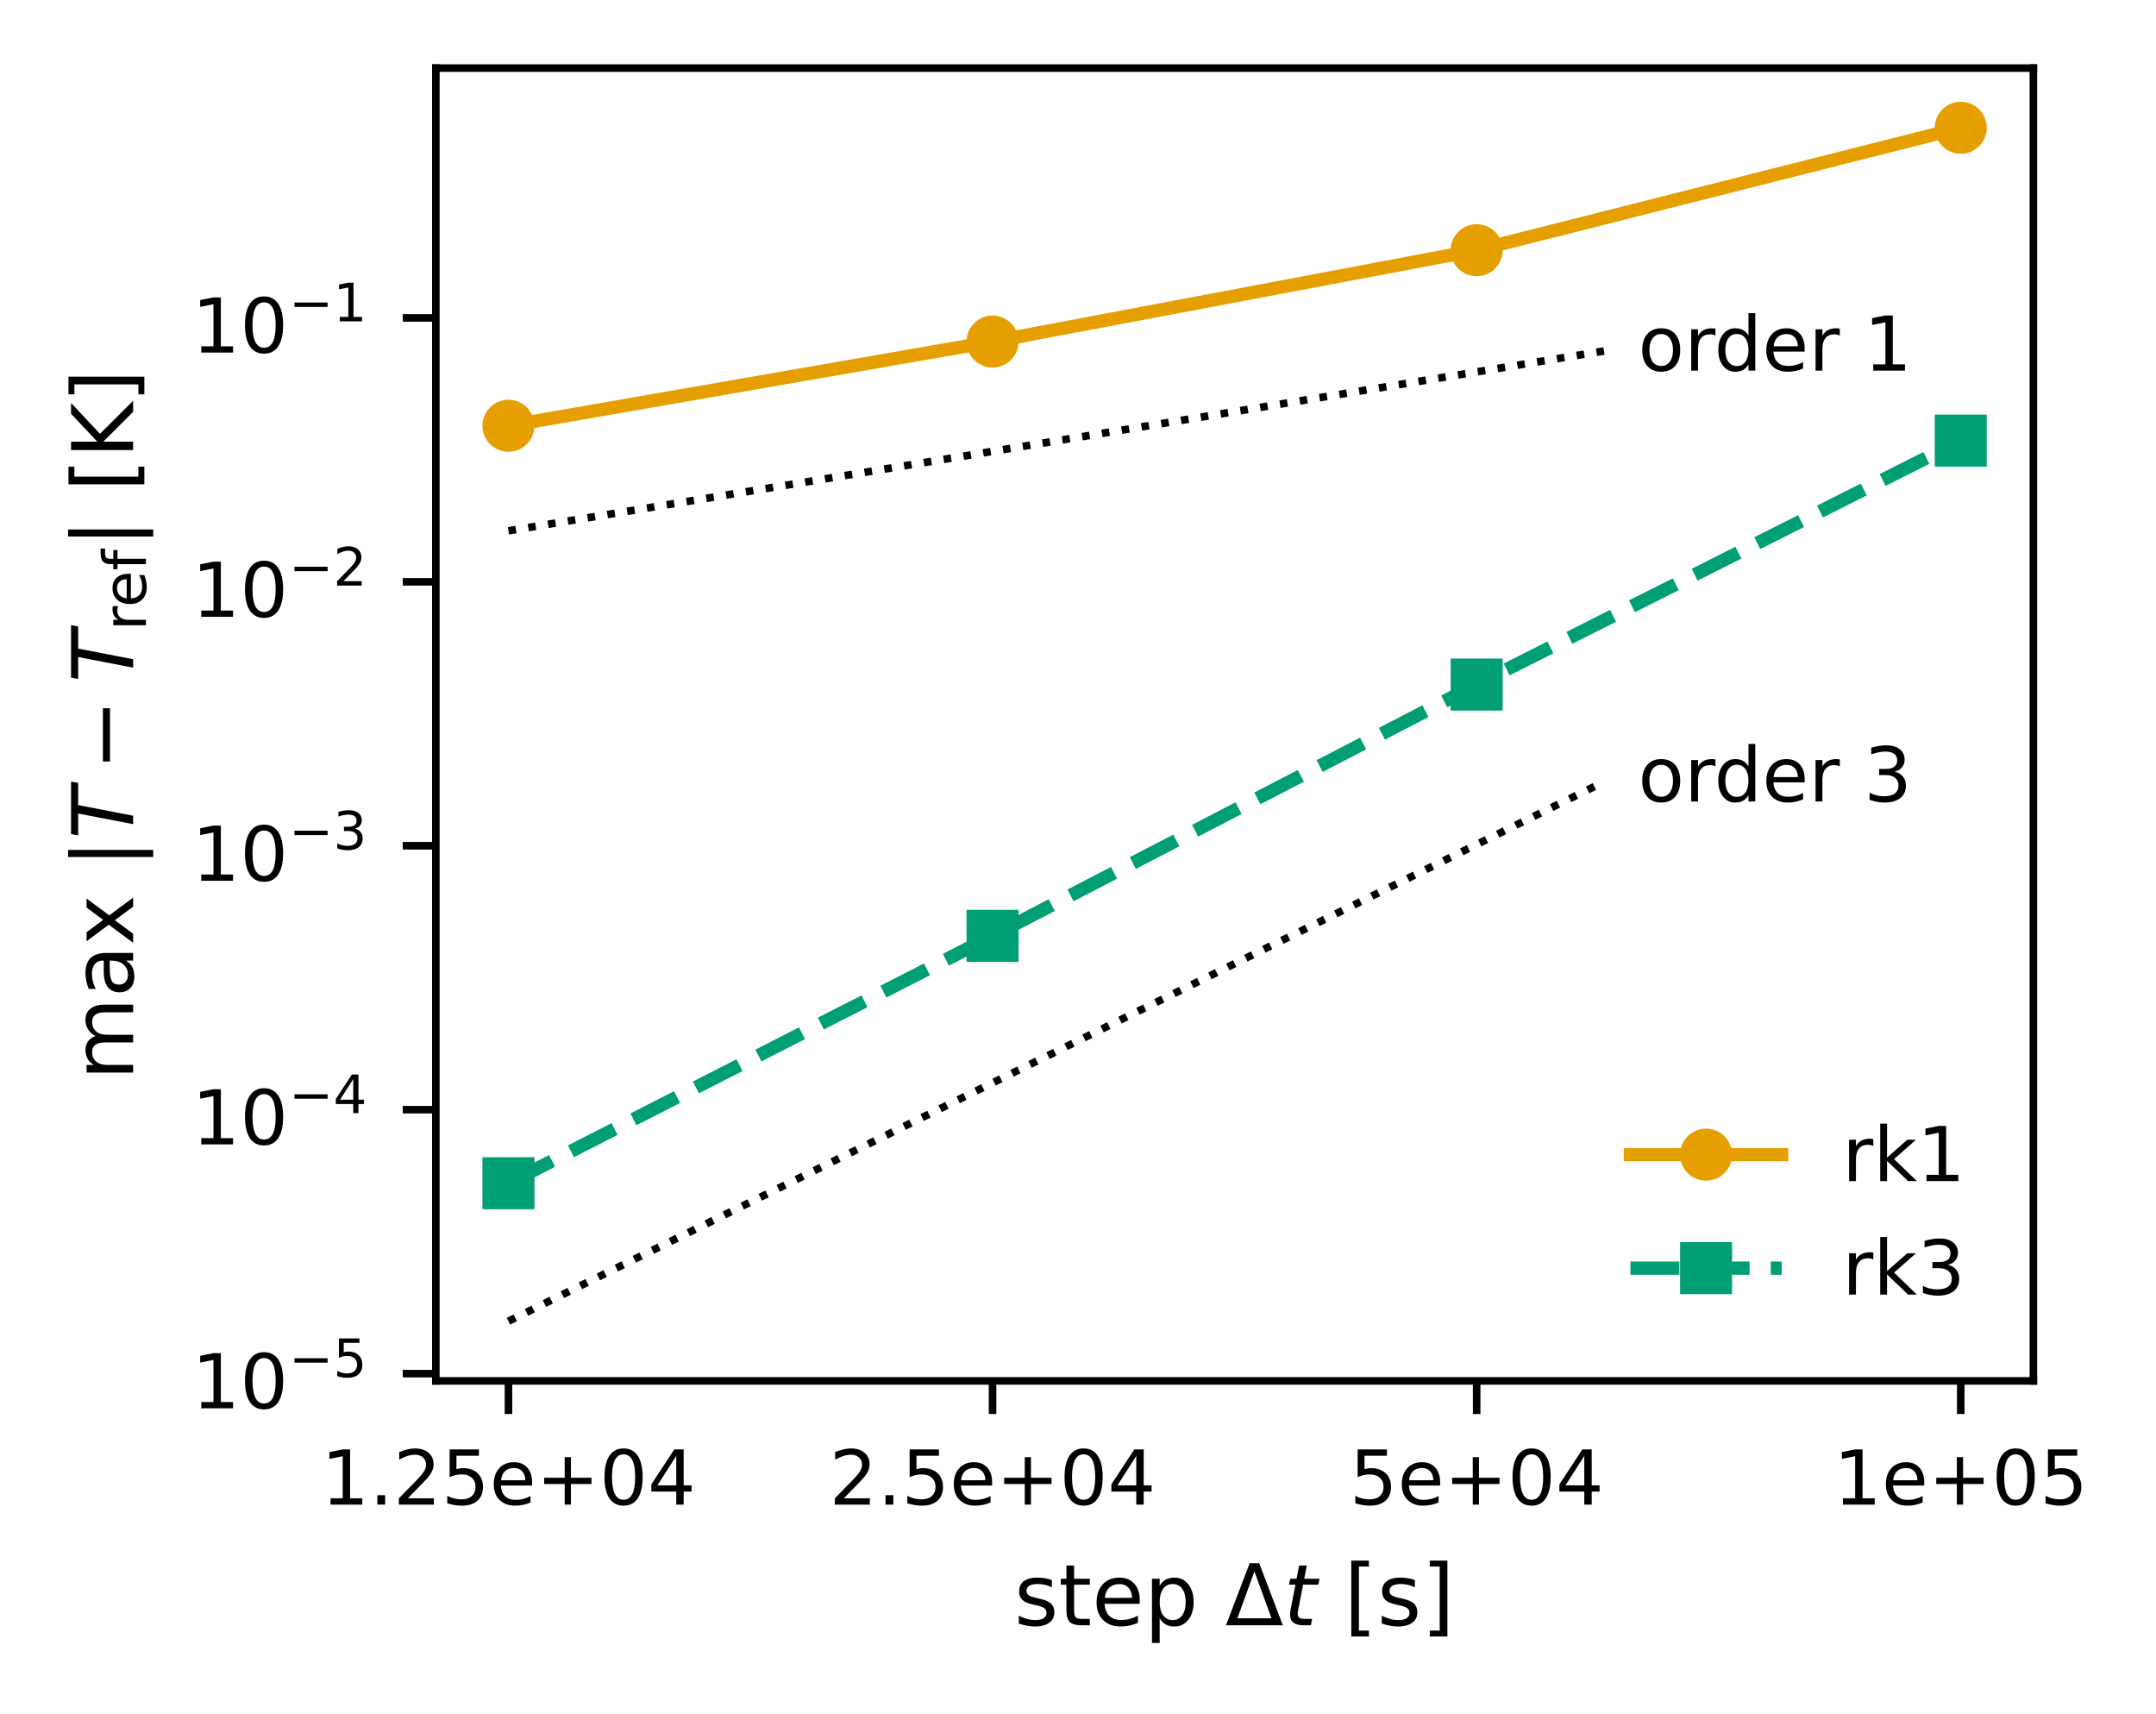
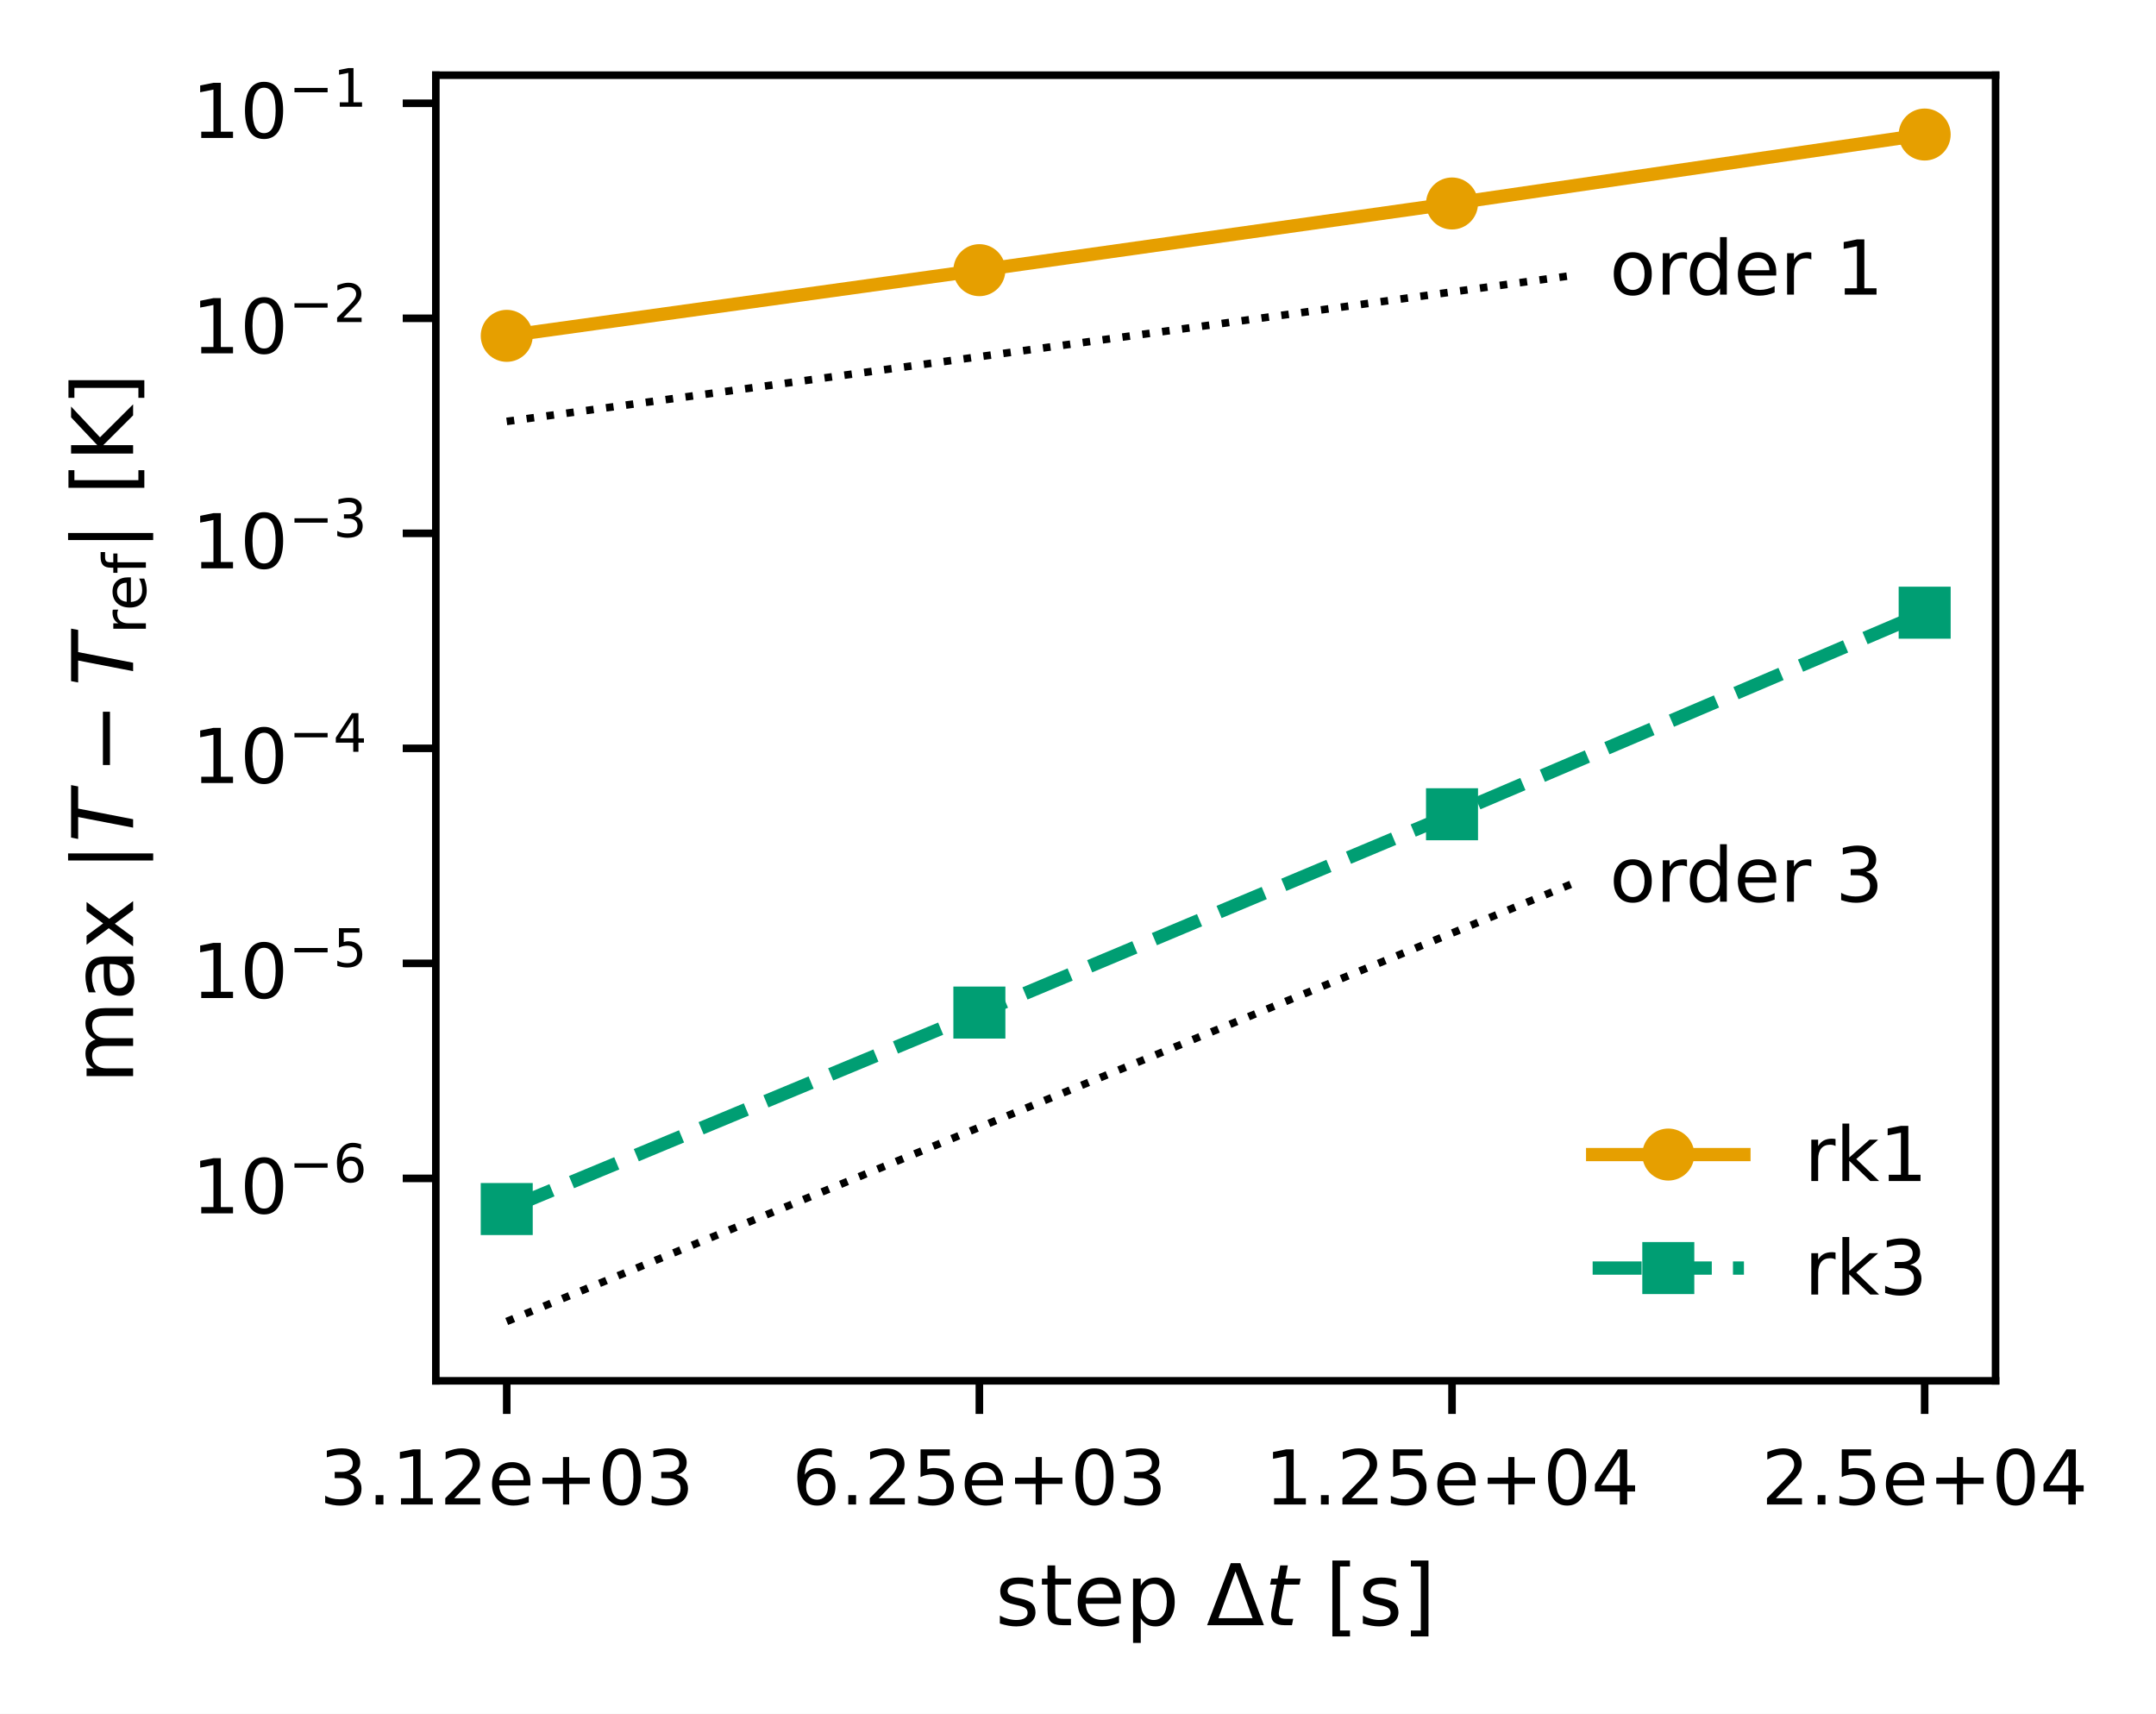
- <svg xmlns="http://www.w3.org/2000/svg" xmlns:xlink="http://www.w3.org/1999/xlink" width="228.002pt" height="181.2pt" viewBox="0 0 228.002 181.2" version="1.1">
+ <svg xmlns="http://www.w3.org/2000/svg" xmlns:xlink="http://www.w3.org/1999/xlink" width="228.01pt" height="181.197pt" viewBox="0 0 228.01 181.197" version="1.1">
  <defs>
    <style type="text/css">*{stroke-linejoin: round; stroke-linecap: butt}</style>
  </defs>
  <g id="figure_1">
    <g id="patch_1">
-       <path d="M 0 181.2  L 228.002 181.2  L 228.002 0  L 0 0  z " style="fill: #ffffff" />
+       <path d="M 0 181.197  L 228.01 181.197  L 228.01 0  L 0 0  z " style="fill: #ffffff" />
    </g>
    <g id="axes_1">
      <g id="patch_2">
-         <path d="M 46.092 145.997  L 215.033 145.997  L 215.033 7.2  L 46.092 7.2  z " style="fill: #ffffff" />
+         <path d="M 46.092 145.995  L 211.043 145.995  L 211.043 7.949  L 46.092 7.949  z " style="fill: #ffffff" />
      </g>
      <g id="matplotlib.axis_1">
        <g id="xtick_1">
          <g id="line2d_1">
            <defs>
              <path id="m9c03b12462" d="M 0 0  L 0 3.5  " style="stroke: #000000; stroke-width: 0.8" />
            </defs>
            <g>
-               <use xlink:href="#m9c03b12462" x="53.771" y="145.997" style="stroke: #000000; stroke-width: 0.8" />
+               <use xlink:href="#m9c03b12462" x="53.59" y="145.995" style="stroke: #000000; stroke-width: 0.8" />
            </g>
          </g>
          <g id="text_1">
-             <g transform="translate(33.96187 159.0755) scale(0.08 -0.08)">
+             <g transform="translate(33.78052 159.0733) scale(0.08 -0.08)">
              <defs>
+                 <path id="DejaVuSans-16" d="M 2597 2516  Q 3050 2419 3304 2112  Q 3559 1806 3559 1356  Q 3559 666 3084 287  Q 2609 -91 1734 -91  Q 1441 -91 1130 -33  Q 819 25 488 141  L 488 750  Q 750 597 1062 519  Q 1375 441 1716 441  Q 2309 441 2620 675  Q 2931 909 2931 1356  Q 2931 1769 2642 2001  Q 2353 2234 1838 2234  L 1294 2234  L 1294 2753  L 1863 2753  Q 2328 2753 2575 2939  Q 2822 3125 2822 3475  Q 2822 3834 2567 4026  Q 2313 4219 1838 4219  Q 1578 4219 1281 4162  Q 984 4106 628 3988  L 628 4550  Q 988 4650 1302 4700  Q 1616 4750 1894 4750  Q 2613 4750 3031 4423  Q 3450 4097 3450 3541  Q 3450 3153 3228 2886  Q 3006 2619 2597 2516  z " transform="scale(0.015625)" />
+                 <path id="DejaVuSans-11" d="M 684 794  L 1344 794  L 1344 0  L 684 0  L 684 794  z " transform="scale(0.015625)" />
                <path id="DejaVuSans-14" d="M 794 531  L 1825 531  L 1825 4091  L 703 3866  L 703 4441  L 1819 4666  L 2450 4666  L 2450 531  L 3481 531  L 3481 0  L 794 0  L 794 531  z " transform="scale(0.015625)" />
-                 <path id="DejaVuSans-11" d="M 684 794  L 1344 794  L 1344 0  L 684 0  L 684 794  z " transform="scale(0.015625)" />
                <path id="DejaVuSans-15" d="M 1228 531  L 3431 531  L 3431 0  L 469 0  L 469 531  Q 828 903 1448 1529  Q 2069 2156 2228 2338  Q 2531 2678 2651 2914  Q 2772 3150 2772 3378  Q 2772 3750 2511 3984  Q 2250 4219 1831 4219  Q 1534 4219 1204 4116  Q 875 4013 500 3803  L 500 4441  Q 881 4594 1212 4672  Q 1544 4750 1819 4750  Q 2544 4750 2975 4387  Q 3406 4025 3406 3419  Q 3406 3131 3298 2873  Q 3191 2616 2906 2266  Q 2828 2175 2409 1742  Q 1991 1309 1228 531  z " transform="scale(0.015625)" />
-                 <path id="DejaVuSans-18" d="M 691 4666  L 3169 4666  L 3169 4134  L 1269 4134  L 1269 2991  Q 1406 3038 1543 3061  Q 1681 3084 1819 3084  Q 2600 3084 3056 2656  Q 3513 2228 3513 1497  Q 3513 744 3044 326  Q 2575 -91 1722 -91  Q 1428 -91 1123 -41  Q 819 9 494 109  L 494 744  Q 775 591 1075 516  Q 1375 441 1709 441  Q 2250 441 2565 725  Q 2881 1009 2881 1497  Q 2881 1984 2565 2268  Q 2250 2553 1709 2553  Q 1456 2553 1204 2497  Q 953 2441 691 2322  L 691 4666  z " transform="scale(0.015625)" />
                <path id="DejaVuSans-48" d="M 3597 1894  L 3597 1613  L 953 1613  Q 991 1019 1311 708  Q 1631 397 2203 397  Q 2534 397 2845 478  Q 3156 559 3463 722  L 3463 178  Q 3153 47 2828 -22  Q 2503 -91 2169 -91  Q 1331 -91 842 396  Q 353 884 353 1716  Q 353 2575 817 3079  Q 1281 3584 2069 3584  Q 2775 3584 3186 3129  Q 3597 2675 3597 1894  z M 3022 2063  Q 3016 2534 2758 2815  Q 2500 3097 2075 3097  Q 1594 3097 1305 2825  Q 1016 2553 972 2059  L 3022 2063  z " transform="scale(0.015625)" />
                <path id="DejaVuSans-e" d="M 2944 4013  L 2944 2272  L 4684 2272  L 4684 1741  L 2944 1741  L 2944 0  L 2419 0  L 2419 1741  L 678 1741  L 678 2272  L 2419 2272  L 2419 4013  L 2944 4013  z " transform="scale(0.015625)" />
                <path id="DejaVuSans-13" d="M 2034 4250  Q 1547 4250 1301 3770  Q 1056 3291 1056 2328  Q 1056 1369 1301 889  Q 1547 409 2034 409  Q 2525 409 2770 889  Q 3016 1369 3016 2328  Q 3016 3291 2770 3770  Q 2525 4250 2034 4250  z M 2034 4750  Q 2819 4750 3233 4129  Q 3647 3509 3647 2328  Q 3647 1150 3233 529  Q 2819 -91 2034 -91  Q 1250 -91 836 529  Q 422 1150 422 2328  Q 422 3509 836 4129  Q 1250 4750 2034 4750  z " transform="scale(0.015625)" />
+               </defs>
+               <use xlink:href="#DejaVuSans-16" />
+               <use xlink:href="#DejaVuSans-11" transform="translate(63.625 0)" />
+               <use xlink:href="#DejaVuSans-14" transform="translate(95.40625 0)" />
+               <use xlink:href="#DejaVuSans-15" transform="translate(159.0312 0)" />
+               <use xlink:href="#DejaVuSans-48" transform="translate(222.6562 0)" />
+               <use xlink:href="#DejaVuSans-e" transform="translate(284.1875 0)" />
+               <use xlink:href="#DejaVuSans-13" transform="translate(367.9844 0)" />
+               <use xlink:href="#DejaVuSans-16" transform="translate(431.6094 0)" />
+             </g>
+           </g>
+         </g>
+         <g id="xtick_2">
+           <g id="line2d_2">
+             <g>
+               <use xlink:href="#m9c03b12462" x="103.575" y="145.995" style="stroke: #000000; stroke-width: 0.8" />
+             </g>
+           </g>
+           <g id="text_2">
+             <g transform="translate(83.76572 159.0733) scale(0.08 -0.08)">
+               <defs>
+                 <path id="DejaVuSans-19" d="M 2113 2584  Q 1688 2584 1439 2293  Q 1191 2003 1191 1497  Q 1191 994 1439 701  Q 1688 409 2113 409  Q 2538 409 2786 701  Q 3034 994 3034 1497  Q 3034 2003 2786 2293  Q 2538 2584 2113 2584  z M 3366 4563  L 3366 3988  Q 3128 4100 2886 4159  Q 2644 4219 2406 4219  Q 1781 4219 1451 3797  Q 1122 3375 1075 2522  Q 1259 2794 1537 2939  Q 1816 3084 2150 3084  Q 2853 3084 3261 2657  Q 3669 2231 3669 1497  Q 3669 778 3244 343  Q 2819 -91 2113 -91  Q 1303 -91 875 529  Q 447 1150 447 2328  Q 447 3434 972 4092  Q 1497 4750 2381 4750  Q 2619 4750 2861 4703  Q 3103 4656 3366 4563  z " transform="scale(0.015625)" />
+                 <path id="DejaVuSans-18" d="M 691 4666  L 3169 4666  L 3169 4134  L 1269 4134  L 1269 2991  Q 1406 3038 1543 3061  Q 1681 3084 1819 3084  Q 2600 3084 3056 2656  Q 3513 2228 3513 1497  Q 3513 744 3044 326  Q 2575 -91 1722 -91  Q 1428 -91 1123 -41  Q 819 9 494 109  L 494 744  Q 775 591 1075 516  Q 1375 441 1709 441  Q 2250 441 2565 725  Q 2881 1009 2881 1497  Q 2881 1984 2565 2268  Q 2250 2553 1709 2553  Q 1456 2553 1204 2497  Q 953 2441 691 2322  L 691 4666  z " transform="scale(0.015625)" />
+               </defs>
+               <use xlink:href="#DejaVuSans-19" />
+               <use xlink:href="#DejaVuSans-11" transform="translate(63.625 0)" />
+               <use xlink:href="#DejaVuSans-15" transform="translate(95.40625 0)" />
+               <use xlink:href="#DejaVuSans-18" transform="translate(159.0312 0)" />
+               <use xlink:href="#DejaVuSans-48" transform="translate(222.6562 0)" />
+               <use xlink:href="#DejaVuSans-e" transform="translate(284.1875 0)" />
+               <use xlink:href="#DejaVuSans-13" transform="translate(367.9844 0)" />
+               <use xlink:href="#DejaVuSans-16" transform="translate(431.6094 0)" />
+             </g>
+           </g>
+         </g>
+         <g id="xtick_3">
+           <g id="line2d_3">
+             <g>
+               <use xlink:href="#m9c03b12462" x="153.56" y="145.995" style="stroke: #000000; stroke-width: 0.8" />
+             </g>
+           </g>
+           <g id="text_3">
+             <g transform="translate(133.7509 159.0733) scale(0.08 -0.08)">
+               <defs>
                <path id="DejaVuSans-17" d="M 2419 4116  L 825 1625  L 2419 1625  L 2419 4116  z M 2253 4666  L 3047 4666  L 3047 1625  L 3713 1625  L 3713 1100  L 3047 1100  L 3047 0  L 2419 0  L 2419 1100  L 313 1100  L 313 1709  L 2253 4666  z " transform="scale(0.015625)" />
              </defs>
              <use xlink:href="#DejaVuSans-14" />
              <use xlink:href="#DejaVuSans-11" transform="translate(63.625 0)" />
              <use xlink:href="#DejaVuSans-15" transform="translate(95.40625 0)" />
              <use xlink:href="#DejaVuSans-18" transform="translate(159.0312 0)" />
              <use xlink:href="#DejaVuSans-48" transform="translate(222.6562 0)" />
              <use xlink:href="#DejaVuSans-e" transform="translate(284.1875 0)" />
              <use xlink:href="#DejaVuSans-13" transform="translate(367.9844 0)" />
              <use xlink:href="#DejaVuSans-17" transform="translate(431.6094 0)" />
            </g>
          </g>
        </g>
-         <g id="xtick_2">
-           <g id="line2d_2">
-             <g>
-               <use xlink:href="#m9c03b12462" x="104.965" y="145.997" style="stroke: #000000; stroke-width: 0.8" />
-             </g>
-           </g>
-           <g id="text_2">
-             <g transform="translate(87.70107 159.0755) scale(0.08 -0.08)">
+         <g id="xtick_4">
+           <g id="line2d_4">
+             <g>
+               <use xlink:href="#m9c03b12462" x="203.545" y="145.995" style="stroke: #000000; stroke-width: 0.8" />
+             </g>
+           </g>
+           <g id="text_4">
+             <g transform="translate(186.2811 159.0733) scale(0.08 -0.08)">
              <use xlink:href="#DejaVuSans-15" />
              <use xlink:href="#DejaVuSans-11" transform="translate(63.625 0)" />
              <use xlink:href="#DejaVuSans-18" transform="translate(95.40625 0)" />
              <use xlink:href="#DejaVuSans-48" transform="translate(159.0312 0)" />
              <use xlink:href="#DejaVuSans-e" transform="translate(220.5625 0)" />
              <use xlink:href="#DejaVuSans-13" transform="translate(304.3594 0)" />
              <use xlink:href="#DejaVuSans-17" transform="translate(367.9844 0)" />
            </g>
          </g>
        </g>
-         <g id="xtick_3">
-           <g id="line2d_3">
-             <g>
-               <use xlink:href="#m9c03b12462" x="156.16" y="145.997" style="stroke: #000000; stroke-width: 0.8" />
-             </g>
-           </g>
-           <g id="text_3">
-             <g transform="translate(142.7115 159.0755) scale(0.08 -0.08)">
-               <use xlink:href="#DejaVuSans-18" />
-               <use xlink:href="#DejaVuSans-48" transform="translate(63.625 0)" />
-               <use xlink:href="#DejaVuSans-e" transform="translate(125.1562 0)" />
-               <use xlink:href="#DejaVuSans-13" transform="translate(208.9531 0)" />
-               <use xlink:href="#DejaVuSans-17" transform="translate(272.5781 0)" />
-             </g>
-           </g>
-         </g>
-         <g id="xtick_4">
-           <g id="line2d_4">
-             <g>
-               <use xlink:href="#m9c03b12462" x="207.354" y="145.997" style="stroke: #000000; stroke-width: 0.8" />
-             </g>
-           </g>
-           <g id="text_4">
-             <g transform="translate(193.9057 159.0755) scale(0.08 -0.08)">
-               <use xlink:href="#DejaVuSans-14" />
-               <use xlink:href="#DejaVuSans-48" transform="translate(63.625 0)" />
-               <use xlink:href="#DejaVuSans-e" transform="translate(125.1562 0)" />
-               <use xlink:href="#DejaVuSans-13" transform="translate(208.9531 0)" />
-               <use xlink:href="#DejaVuSans-18" transform="translate(272.5781 0)" />
-             </g>
-           </g>
-         </g>
        <g id="text_5">
-           <g transform="translate(107.2526 171.8374) scale(0.09 -0.09)">
+           <g transform="translate(105.2577 171.8351) scale(0.09 -0.09)">
            <defs>
              <path id="DejaVuSans-56" d="M 2834 3397  L 2834 2853  Q 2591 2978 2328 3040  Q 2066 3103 1784 3103  Q 1356 3103 1142 2972  Q 928 2841 928 2578  Q 928 2378 1081 2264  Q 1234 2150 1697 2047  L 1894 2003  Q 2506 1872 2764 1633  Q 3022 1394 3022 966  Q 3022 478 2636 193  Q 2250 -91 1575 -91  Q 1294 -91 989 -36  Q 684 19 347 128  L 347 722  Q 666 556 975 473  Q 1284 391 1588 391  Q 1994 391 2212 530  Q 2431 669 2431 922  Q 2431 1156 2273 1281  Q 2116 1406 1581 1522  L 1381 1569  Q 847 1681 609 1914  Q 372 2147 372 2553  Q 372 3047 722 3315  Q 1072 3584 1716 3584  Q 2034 3584 2315 3537  Q 2597 3491 2834 3397  z " transform="scale(0.015625)" />
              <path id="DejaVuSans-57" d="M 1172 4494  L 1172 3500  L 2356 3500  L 2356 3053  L 1172 3053  L 1172 1153  Q 1172 725 1289 603  Q 1406 481 1766 481  L 2356 481  L 2356 0  L 1766 0  Q 1100 0 847 248  Q 594 497 594 1153  L 594 3053  L 172 3053  L 172 3500  L 594 3500  L 594 4494  L 1172 4494  z " transform="scale(0.015625)" />
              <path id="DejaVuSans-53" d="M 1159 525  L 1159 -1331  L 581 -1331  L 581 3500  L 1159 3500  L 1159 2969  Q 1341 3281 1617 3432  Q 1894 3584 2278 3584  Q 2916 3584 3314 3078  Q 3713 2572 3713 1747  Q 3713 922 3314 415  Q 2916 -91 2278 -91  Q 1894 -91 1617 61  Q 1341 213 1159 525  z M 3116 1747  Q 3116 2381 2855 2742  Q 2594 3103 2138 3103  Q 1681 3103 1420 2742  Q 1159 2381 1159 1747  Q 1159 1113 1420 752  Q 1681 391 2138 391  Q 2594 391 2855 752  Q 3116 1113 3116 1747  z " transform="scale(0.015625)" />
              <path id="DejaVuSans-3" transform="scale(0.015625)" />
              <path id="DejaVuSans-329" d="M 2188 4044  L 906 525  L 3472 525  L 2188 4044  z M 50 0  L 1831 4666  L 2547 4666  L 4325 0  L 50 0  z " transform="scale(0.015625)" />
              <path id="DejaVuSans-Oblique-57" d="M 2706 3500  L 2619 3053  L 1472 3053  L 1100 1153  Q 1081 1047 1072 975  Q 1063 903 1063 863  Q 1063 663 1183 572  Q 1303 481 1569 481  L 2150 481  L 2053 0  L 1503 0  Q 991 0 739 200  Q 488 400 488 806  Q 488 878 497 964  Q 506 1050 525 1153  L 897 3053  L 409 3053  L 500 3500  L 978 3500  L 1172 4494  L 1747 4494  L 1556 3500  L 2706 3500  z " transform="scale(0.015625)" />
              <path id="DejaVuSans-3e" d="M 550 4863  L 1875 4863  L 1875 4416  L 1125 4416  L 1125 -397  L 1875 -397  L 1875 -844  L 550 -844  L 550 4863  z " transform="scale(0.015625)" />
              <path id="DejaVuSans-40" d="M 1947 4863  L 1947 -844  L 622 -844  L 622 -397  L 1369 -397  L 1369 4416  L 622 4416  L 622 4863  L 1947 4863  z " transform="scale(0.015625)" />
            </defs>
            <use xlink:href="#DejaVuSans-56" transform="translate(0 0.015625)" />
            <use xlink:href="#DejaVuSans-57" transform="translate(52.09961 0.015625)" />
            <use xlink:href="#DejaVuSans-48" transform="translate(91.30859 0.015625)" />
            <use xlink:href="#DejaVuSans-53" transform="translate(152.832 0.015625)" />
            <use xlink:href="#DejaVuSans-3" transform="translate(216.3086 0.015625)" />
            <use xlink:href="#DejaVuSans-329" transform="translate(248.0957 0.015625)" />
            <use xlink:href="#DejaVuSans-Oblique-57" transform="translate(316.5039 0.015625)" />
            <use xlink:href="#DejaVuSans-3" transform="translate(355.7129 0.015625)" />
            <use xlink:href="#DejaVuSans-3e" transform="translate(387.5 0.015625)" />
            <use xlink:href="#DejaVuSans-56" transform="translate(426.5137 0.015625)" />
            <use xlink:href="#DejaVuSans-40" transform="translate(478.6133 0.015625)" />
          </g>
        </g>
      </g>
      <g id="matplotlib.axis_2">
        <g id="ytick_1">
          <g id="line2d_5">
            <defs>
              <path id="mf94774c0b0" d="M 0 0  L -3.5 0  " style="stroke: #000000; stroke-width: 0.8" />
            </defs>
            <g>
-               <use xlink:href="#mf94774c0b0" x="46.092" y="145.23" style="stroke: #000000; stroke-width: 0.8" />
+               <use xlink:href="#mf94774c0b0" x="46.092" y="124.59" style="stroke: #000000; stroke-width: 0.8" />
            </g>
          </g>
          <g id="text_6">
-             <g transform="translate(20.29211 148.9502) scale(0.08 -0.08)">
+             <g transform="translate(20.29211 128.3502) scale(0.08 -0.08)">
              <defs>
                <path id="DejaVuSans-c9c" d="M 678 2272  L 4684 2272  L 4684 1741  L 678 1741  L 678 2272  z " transform="scale(0.015625)" />
              </defs>
+               <use xlink:href="#DejaVuSans-14" transform="translate(0 0.746875)" />
+               <use xlink:href="#DejaVuSans-13" transform="translate(63.62305 0.746875)" />
+               <use xlink:href="#DejaVuSans-c9c" transform="translate(128.2031 42.04688) scale(0.7)" />
+               <use xlink:href="#DejaVuSans-19" transform="translate(186.8555 42.04688) scale(0.7)" />
+             </g>
+           </g>
+         </g>
+         <g id="ytick_2">
+           <g id="line2d_6">
+             <g>
+               <use xlink:href="#mf94774c0b0" x="46.092" y="101.856" style="stroke: #000000; stroke-width: 0.8" />
+             </g>
+           </g>
+           <g id="text_7">
+             <g transform="translate(20.29211 105.5762) scale(0.08 -0.08)">
              <use xlink:href="#DejaVuSans-14" transform="translate(0 0.665625)" />
              <use xlink:href="#DejaVuSans-13" transform="translate(63.62305 0.665625)" />
              <use xlink:href="#DejaVuSans-c9c" transform="translate(128.2031 41.96563) scale(0.7)" />
              <use xlink:href="#DejaVuSans-18" transform="translate(186.8555 41.96563) scale(0.7)" />
            </g>
          </g>
        </g>
-         <g id="ytick_2">
-           <g id="line2d_6">
-             <g>
-               <use xlink:href="#mf94774c0b0" x="46.092" y="117.325" style="stroke: #000000; stroke-width: 0.8" />
-             </g>
-           </g>
-           <g id="text_7">
-             <g transform="translate(20.29211 121.0453) scale(0.08 -0.08)">
+         <g id="ytick_3">
+           <g id="line2d_7">
+             <g>
+               <use xlink:href="#mf94774c0b0" x="46.092" y="79.122" style="stroke: #000000; stroke-width: 0.8" />
+             </g>
+           </g>
+           <g id="text_8">
+             <g transform="translate(20.29211 82.84213) scale(0.08 -0.08)">
              <use xlink:href="#DejaVuSans-14" transform="translate(0 0.665625)" />
              <use xlink:href="#DejaVuSans-13" transform="translate(63.62305 0.665625)" />
              <use xlink:href="#DejaVuSans-c9c" transform="translate(128.2031 41.96563) scale(0.7)" />
              <use xlink:href="#DejaVuSans-17" transform="translate(186.8555 41.96563) scale(0.7)" />
            </g>
          </g>
        </g>
-         <g id="ytick_3">
-           <g id="line2d_7">
-             <g>
-               <use xlink:href="#mf94774c0b0" x="46.092" y="89.42" style="stroke: #000000; stroke-width: 0.8" />
-             </g>
-           </g>
-           <g id="text_8">
-             <g transform="translate(20.29211 93.18031) scale(0.08 -0.08)">
-               <defs>
-                 <path id="DejaVuSans-16" d="M 2597 2516  Q 3050 2419 3304 2112  Q 3559 1806 3559 1356  Q 3559 666 3084 287  Q 2609 -91 1734 -91  Q 1441 -91 1130 -33  Q 819 25 488 141  L 488 750  Q 750 597 1062 519  Q 1375 441 1716 441  Q 2309 441 2620 675  Q 2931 909 2931 1356  Q 2931 1769 2642 2001  Q 2353 2234 1838 2234  L 1294 2234  L 1294 2753  L 1863 2753  Q 2328 2753 2575 2939  Q 2822 3125 2822 3475  Q 2822 3834 2567 4026  Q 2313 4219 1838 4219  Q 1578 4219 1281 4162  Q 984 4106 628 3988  L 628 4550  Q 988 4650 1302 4700  Q 1616 4750 1894 4750  Q 2613 4750 3031 4423  Q 3450 4097 3450 3541  Q 3450 3153 3228 2886  Q 3006 2619 2597 2516  z " transform="scale(0.015625)" />
-               </defs>
+         <g id="ytick_4">
+           <g id="line2d_8">
+             <g>
+               <use xlink:href="#mf94774c0b0" x="46.092" y="56.388" style="stroke: #000000; stroke-width: 0.8" />
+             </g>
+           </g>
+           <g id="text_9">
+             <g transform="translate(20.29211 60.14809) scale(0.08 -0.08)">
              <use xlink:href="#DejaVuSans-14" transform="translate(0 0.746875)" />
              <use xlink:href="#DejaVuSans-13" transform="translate(63.62305 0.746875)" />
              <use xlink:href="#DejaVuSans-c9c" transform="translate(128.2031 42.04688) scale(0.7)" />
              <use xlink:href="#DejaVuSans-16" transform="translate(186.8555 42.04688) scale(0.7)" />
            </g>
          </g>
        </g>
-         <g id="ytick_4">
-           <g id="line2d_8">
-             <g>
-               <use xlink:href="#mf94774c0b0" x="46.092" y="61.515" style="stroke: #000000; stroke-width: 0.8" />
-             </g>
-           </g>
-           <g id="text_9">
-             <g transform="translate(20.29211 65.27533) scale(0.08 -0.08)">
+         <g id="ytick_5">
+           <g id="line2d_9">
+             <g>
+               <use xlink:href="#mf94774c0b0" x="46.092" y="33.654" style="stroke: #000000; stroke-width: 0.8" />
+             </g>
+           </g>
+           <g id="text_10">
+             <g transform="translate(20.29211 37.41404) scale(0.08 -0.08)">
              <use xlink:href="#DejaVuSans-14" transform="translate(0 0.746875)" />
              <use xlink:href="#DejaVuSans-13" transform="translate(63.62305 0.746875)" />
              <use xlink:href="#DejaVuSans-c9c" transform="translate(128.2031 42.04688) scale(0.7)" />
              <use xlink:href="#DejaVuSans-15" transform="translate(186.8555 42.04688) scale(0.7)" />
            </g>
          </g>
        </g>
-         <g id="ytick_5">
-           <g id="line2d_9">
-             <g>
-               <use xlink:href="#mf94774c0b0" x="46.092" y="33.61" style="stroke: #000000; stroke-width: 0.8" />
-             </g>
-           </g>
-           <g id="text_10">
-             <g transform="translate(20.29211 37.33037) scale(0.08 -0.08)">
+         <g id="ytick_6">
+           <g id="line2d_10">
+             <g>
+               <use xlink:href="#mf94774c0b0" x="46.092" y="10.92" style="stroke: #000000; stroke-width: 0.8" />
+             </g>
+           </g>
+           <g id="text_11">
+             <g transform="translate(20.29211 14.64) scale(0.08 -0.08)">
              <use xlink:href="#DejaVuSans-14" transform="translate(0 0.665625)" />
              <use xlink:href="#DejaVuSans-13" transform="translate(63.62305 0.665625)" />
              <use xlink:href="#DejaVuSans-c9c" transform="translate(128.2031 41.96563) scale(0.7)" />
              <use xlink:href="#DejaVuSans-14" transform="translate(186.8555 41.96563) scale(0.7)" />
            </g>
          </g>
        </g>
-         <g id="text_11">
-           <g transform="translate(14.13 114.2187) rotate(-90) scale(0.09 -0.09)">
+         <g id="text_12">
+           <g transform="translate(14.13 114.5921) rotate(-90) scale(0.09 -0.09)">
            <defs>
              <path id="DejaVuSans-50" d="M 3328 2828  Q 3544 3216 3844 3400  Q 4144 3584 4550 3584  Q 5097 3584 5394 3201  Q 5691 2819 5691 2113  L 5691 0  L 5113 0  L 5113 2094  Q 5113 2597 4934 2840  Q 4756 3084 4391 3084  Q 3944 3084 3684 2787  Q 3425 2491 3425 1978  L 3425 0  L 2847 0  L 2847 2094  Q 2847 2600 2669 2842  Q 2491 3084 2119 3084  Q 1678 3084 1418 2786  Q 1159 2488 1159 1978  L 1159 0  L 581 0  L 581 3500  L 1159 3500  L 1159 2956  Q 1356 3278 1631 3431  Q 1906 3584 2284 3584  Q 2666 3584 2933 3390  Q 3200 3197 3328 2828  z " transform="scale(0.015625)" />
              <path id="DejaVuSans-44" d="M 2194 1759  Q 1497 1759 1228 1600  Q 959 1441 959 1056  Q 959 750 1161 570  Q 1363 391 1709 391  Q 2188 391 2477 730  Q 2766 1069 2766 1631  L 2766 1759  L 2194 1759  z M 3341 1997  L 3341 0  L 2766 0  L 2766 531  Q 2569 213 2275 61  Q 1981 -91 1556 -91  Q 1019 -91 701 211  Q 384 513 384 1019  Q 384 1609 779 1909  Q 1175 2209 1959 2209  L 2766 2209  L 2766 2266  Q 2766 2663 2505 2880  Q 2244 3097 1772 3097  Q 1472 3097 1187 3025  Q 903 2953 641 2809  L 641 3341  Q 956 3463 1253 3523  Q 1550 3584 1831 3584  Q 2591 3584 2966 3190  Q 3341 2797 3341 1997  z " transform="scale(0.015625)" />
              <path id="DejaVuSans-5b" d="M 3513 3500  L 2247 1797  L 3578 0  L 2900 0  L 1881 1375  L 863 0  L 184 0  L 1544 1831  L 300 3500  L 978 3500  L 1906 2253  L 2834 3500  L 3513 3500  z " transform="scale(0.015625)" />
              <path id="DejaVuSans-5f" d="M 1344 4891  L 1344 -1509  L 813 -1509  L 813 4891  L 1344 4891  z " transform="scale(0.015625)" />
              <path id="DejaVuSans-Oblique-37" d="M 378 4666  L 4325 4666  L 4225 4134  L 2559 4134  L 1759 0  L 1125 0  L 1925 4134  L 275 4134  L 378 4666  z " transform="scale(0.015625)" />
              <path id="DejaVuSans-55" d="M 2631 2963  Q 2534 3019 2420 3045  Q 2306 3072 2169 3072  Q 1681 3072 1420 2755  Q 1159 2438 1159 1844  L 1159 0  L 581 0  L 581 3500  L 1159 3500  L 1159 2956  Q 1341 3275 1631 3429  Q 1922 3584 2338 3584  Q 2397 3584 2469 3576  Q 2541 3569 2628 3553  L 2631 2963  z " transform="scale(0.015625)" />
              <path id="DejaVuSans-49" d="M 2375 4863  L 2375 4384  L 1825 4384  Q 1516 4384 1395 4259  Q 1275 4134 1275 3809  L 1275 3500  L 2222 3500  L 2222 3053  L 1275 3053  L 1275 0  L 697 0  L 697 3053  L 147 3053  L 147 3500  L 697 3500  L 697 3744  Q 697 4328 969 4595  Q 1241 4863 1831 4863  L 2375 4863  z " transform="scale(0.015625)" />
              <path id="DejaVuSans-2e" d="M 628 4666  L 1259 4666  L 1259 2694  L 3353 4666  L 4166 4666  L 1850 2491  L 4331 0  L 3500 0  L 1259 2247  L 1259 0  L 628 0  L 628 4666  z " transform="scale(0.015625)" />
            </defs>
            <use xlink:href="#DejaVuSans-50" transform="translate(0 0.578125)" />
            <use xlink:href="#DejaVuSans-44" transform="translate(97.41211 0.578125)" />
            <use xlink:href="#DejaVuSans-5b" transform="translate(158.6914 0.578125)" />
            <use xlink:href="#DejaVuSans-3" transform="translate(217.8711 0.578125)" />
            <use xlink:href="#DejaVuSans-5f" transform="translate(249.6582 0.578125)" />
            <use xlink:href="#DejaVuSans-Oblique-37" transform="translate(283.3496 0.578125)" />
            <use xlink:href="#DejaVuSans-c9c" transform="translate(363.916 0.578125)" />
            <use xlink:href="#DejaVuSans-Oblique-37" transform="translate(467.1875 0.578125)" />
            <use xlink:href="#DejaVuSans-55" transform="translate(528.2715 -14.42183) scale(0.7)" />
            <use xlink:href="#DejaVuSans-48" transform="translate(555.6508 -14.42183) scale(0.7)" />
            <use xlink:href="#DejaVuSans-49" transform="translate(598.7172 -14.42183) scale(0.7)" />
            <use xlink:href="#DejaVuSans-5f" transform="translate(626.0951 0.578125)" />
            <use xlink:href="#DejaVuSans-3" transform="translate(659.7865 0.578125)" />
            <use xlink:href="#DejaVuSans-3e" transform="translate(691.5736 0.578125)" />
            <use xlink:href="#DejaVuSans-2e" transform="translate(730.5873 0.578125)" />
            <use xlink:href="#DejaVuSans-40" transform="translate(796.1635 0.578125)" />
          </g>
        </g>
      </g>
-       <g id="line2d_10">
-         <path d="M 53.771 45.016  L 104.965 36.112  L 156.16 26.454  L 207.354 13.509  " clip-path="url(#pec733d182b)" style="fill: none; stroke: #e69f00; stroke-width: 1.4; stroke-linecap: square" />
+       <g id="line2d_11">
+         <path d="M 53.59 35.509  L 103.575 28.565  L 153.56 21.514  L 203.545 14.224  " clip-path="url(#padb0a2489a)" style="fill: none; stroke: #e69f00; stroke-width: 1.4; stroke-linecap: square" />
        <defs>
          <path id="m16d4a82b71" d="M 0 2.25  C 0.597 2.25 1.169 2.013 1.591 1.591  C 2.013 1.169 2.25 0.597 2.25 0  C 2.25 -0.597 2.013 -1.169 1.591 -1.591  C 1.169 -2.013 0.597 -2.25 0 -2.25  C -0.597 -2.25 -1.169 -2.013 -1.591 -1.591  C -2.013 -1.169 -2.25 -0.597 -2.25 0  C -2.25 0.597 -2.013 1.169 -1.591 1.591  C -1.169 2.013 -0.597 2.25 0 2.25  z " style="stroke: #e69f00" />
        </defs>
-         <g clip-path="url(#pec733d182b)">
-           <use xlink:href="#m16d4a82b71" x="53.771" y="45.016" style="fill: #e69f00; stroke: #e69f00" />
-           <use xlink:href="#m16d4a82b71" x="104.965" y="36.112" style="fill: #e69f00; stroke: #e69f00" />
-           <use xlink:href="#m16d4a82b71" x="156.16" y="26.454" style="fill: #e69f00; stroke: #e69f00" />
-           <use xlink:href="#m16d4a82b71" x="207.354" y="13.509" style="fill: #e69f00; stroke: #e69f00" />
-         </g>
-       </g>
-       <g id="line2d_11">
-         <path d="M 53.771 125.098  L 104.965 98.944  L 156.16 72.377  L 207.354 46.583  " clip-path="url(#pec733d182b)" style="fill: none; stroke-dasharray: 5.18,2.24; stroke-dashoffset: 0; stroke: #009e73; stroke-width: 1.4" />
+         <g clip-path="url(#padb0a2489a)">
+           <use xlink:href="#m16d4a82b71" x="53.59" y="35.509" style="fill: #e69f00; stroke: #e69f00" />
+           <use xlink:href="#m16d4a82b71" x="103.575" y="28.565" style="fill: #e69f00; stroke: #e69f00" />
+           <use xlink:href="#m16d4a82b71" x="153.56" y="21.514" style="fill: #e69f00; stroke: #e69f00" />
+           <use xlink:href="#m16d4a82b71" x="203.545" y="14.224" style="fill: #e69f00; stroke: #e69f00" />
+         </g>
+       </g>
+       <g id="line2d_12">
+         <path d="M 53.59 127.833  L 103.575 107.059  L 153.56 86.091  L 203.545 64.78  " clip-path="url(#padb0a2489a)" style="fill: none; stroke-dasharray: 5.18,2.24; stroke-dashoffset: 0; stroke: #009e73; stroke-width: 1.4" />
        <defs>
          <path id="m24914f5112" d="M -2.25 2.25  L 2.25 2.25  L 2.25 -2.25  L -2.25 -2.25  z " style="stroke: #009e73; stroke-linejoin: miter" />
        </defs>
-         <g clip-path="url(#pec733d182b)">
-           <use xlink:href="#m24914f5112" x="53.771" y="125.098" style="fill: #009e73; stroke: #009e73; stroke-linejoin: miter" />
-           <use xlink:href="#m24914f5112" x="104.965" y="98.944" style="fill: #009e73; stroke: #009e73; stroke-linejoin: miter" />
-           <use xlink:href="#m24914f5112" x="156.16" y="72.377" style="fill: #009e73; stroke: #009e73; stroke-linejoin: miter" />
-           <use xlink:href="#m24914f5112" x="207.354" y="46.583" style="fill: #009e73; stroke: #009e73; stroke-linejoin: miter" />
-         </g>
-       </g>
-       <g id="line2d_12">
-         <path d="M 53.771 56.12  L 169.625 37.11  " clip-path="url(#pec733d182b)" style="fill: none; stroke-dasharray: 0.8,1.32; stroke-dashoffset: 0; stroke: #000000; stroke-width: 0.8" />
+         <g clip-path="url(#padb0a2489a)">
+           <use xlink:href="#m24914f5112" x="53.59" y="127.833" style="fill: #009e73; stroke: #009e73; stroke-linejoin: miter" />
+           <use xlink:href="#m24914f5112" x="103.575" y="107.059" style="fill: #009e73; stroke: #009e73; stroke-linejoin: miter" />
+           <use xlink:href="#m24914f5112" x="153.56" y="86.091" style="fill: #009e73; stroke: #009e73; stroke-linejoin: miter" />
+           <use xlink:href="#m24914f5112" x="203.545" y="64.78" style="fill: #009e73; stroke: #009e73; stroke-linejoin: miter" />
+         </g>
      </g>
      <g id="line2d_13">
-         <path d="M 53.771 139.688  L 169.625 82.658  " clip-path="url(#pec733d182b)" style="fill: none; stroke-dasharray: 0.8,1.32; stroke-dashoffset: 0; stroke: #000000; stroke-width: 0.8" />
+         <path d="M 53.59 44.556  L 166.708 29.069  " clip-path="url(#padb0a2489a)" style="fill: none; stroke-dasharray: 0.8,1.32; stroke-dashoffset: 0; stroke: #000000; stroke-width: 0.8" />
+       </g>
+       <g id="line2d_14">
+         <path d="M 53.59 139.72  L 166.708 93.258  " clip-path="url(#padb0a2489a)" style="fill: none; stroke-dasharray: 0.8,1.32; stroke-dashoffset: 0; stroke: #000000; stroke-width: 0.8" />
      </g>
      <g id="patch_3">
-         <path d="M 46.092 145.997  L 46.092 7.2  " style="fill: none; stroke: #000000; stroke-width: 0.8; stroke-linejoin: miter; stroke-linecap: square" />
+         <path d="M 46.092 145.995  L 46.092 7.949  " style="fill: none; stroke: #000000; stroke-width: 0.8; stroke-linejoin: miter; stroke-linecap: square" />
      </g>
      <g id="patch_4">
-         <path d="M 215.033 145.997  L 215.033 7.2  " style="fill: none; stroke: #000000; stroke-width: 0.8; stroke-linejoin: miter; stroke-linecap: square" />
+         <path d="M 211.043 145.995  L 211.043 7.949  " style="fill: none; stroke: #000000; stroke-width: 0.8; stroke-linejoin: miter; stroke-linecap: square" />
      </g>
      <g id="patch_5">
-         <path d="M 46.092 145.997  L 215.033 145.997  " style="fill: none; stroke: #000000; stroke-width: 0.8; stroke-linejoin: miter; stroke-linecap: square" />
+         <path d="M 46.092 145.995  L 211.043 145.995  " style="fill: none; stroke: #000000; stroke-width: 0.8; stroke-linejoin: miter; stroke-linecap: square" />
      </g>
      <g id="patch_6">
-         <path d="M 46.092 7.2  L 215.033 7.2  " style="fill: none; stroke: #000000; stroke-width: 0.8; stroke-linejoin: miter; stroke-linecap: square" />
-       </g>
-       <g id="text_12">
-         <g transform="translate(173.229 39.18859) scale(0.08 -0.08)">
+         <path d="M 46.092 7.949  L 211.043 7.949  " style="fill: none; stroke: #000000; stroke-width: 0.8; stroke-linejoin: miter; stroke-linecap: square" />
+       </g>
+       <g id="text_13">
+         <g transform="translate(170.2265 31.14704) scale(0.08 -0.08)">
          <defs>
            <path id="DejaVuSans-52" d="M 1959 3097  Q 1497 3097 1228 2736  Q 959 2375 959 1747  Q 959 1119 1226 758  Q 1494 397 1959 397  Q 2419 397 2687 759  Q 2956 1122 2956 1747  Q 2956 2369 2687 2733  Q 2419 3097 1959 3097  z M 1959 3584  Q 2709 3584 3137 3096  Q 3566 2609 3566 1747  Q 3566 888 3137 398  Q 2709 -91 1959 -91  Q 1206 -91 779 398  Q 353 888 353 1747  Q 353 2609 779 3096  Q 1206 3584 1959 3584  z " transform="scale(0.015625)" />
            <path id="DejaVuSans-47" d="M 2906 2969  L 2906 4863  L 3481 4863  L 3481 0  L 2906 0  L 2906 525  Q 2725 213 2448 61  Q 2172 -91 1784 -91  Q 1150 -91 751 415  Q 353 922 353 1747  Q 353 2572 751 3078  Q 1150 3584 1784 3584  Q 2172 3584 2448 3432  Q 2725 3281 2906 2969  z M 947 1747  Q 947 1113 1208 752  Q 1469 391 1925 391  Q 2381 391 2643 752  Q 2906 1113 2906 1747  Q 2906 2381 2643 2742  Q 2381 3103 1925 3103  Q 1469 3103 1208 2742  Q 947 2381 947 1747  z " transform="scale(0.015625)" />
          </defs>
          <use xlink:href="#DejaVuSans-52" />
          <use xlink:href="#DejaVuSans-55" transform="translate(61.1875 0)" />
          <use xlink:href="#DejaVuSans-47" transform="translate(100.5469 0)" />
          <use xlink:href="#DejaVuSans-48" transform="translate(164.0312 0)" />
          <use xlink:href="#DejaVuSans-55" transform="translate(225.5625 0)" />
          <use xlink:href="#DejaVuSans-3" transform="translate(266.6719 0)" />
          <use xlink:href="#DejaVuSans-14" transform="translate(298.4531 0)" />
        </g>
      </g>
-       <g id="text_13">
-         <g transform="translate(173.229 84.73683) scale(0.08 -0.08)">
+       <g id="text_14">
+         <g transform="translate(170.2265 95.33666) scale(0.08 -0.08)">
          <use xlink:href="#DejaVuSans-52" />
          <use xlink:href="#DejaVuSans-55" transform="translate(61.1875 0)" />
          <use xlink:href="#DejaVuSans-47" transform="translate(100.5469 0)" />
          <use xlink:href="#DejaVuSans-48" transform="translate(164.0312 0)" />
          <use xlink:href="#DejaVuSans-55" transform="translate(225.5625 0)" />
          <use xlink:href="#DejaVuSans-3" transform="translate(266.6719 0)" />
          <use xlink:href="#DejaVuSans-16" transform="translate(298.4531 0)" />
        </g>
      </g>
      <g id="legend_1">
-         <g id="line2d_14">
-           <path d="M 172.422 122.075  L 180.422 122.075  L 188.422 122.075  " style="fill: none; stroke: #e69f00; stroke-width: 1.4; stroke-linecap: square" />
+         <g id="line2d_15">
+           <path d="M 168.432 122.073  L 176.432 122.073  L 184.432 122.073  " style="fill: none; stroke: #e69f00; stroke-width: 1.4; stroke-linecap: square" />
          <g>
-             <use xlink:href="#m16d4a82b71" x="180.422" y="122.075" style="fill: #e69f00; stroke: #e69f00" />
-           </g>
-         </g>
-         <g id="text_14">
-           <g transform="translate(194.8217 124.8749) scale(0.08 -0.08)">
+             <use xlink:href="#m16d4a82b71" x="176.432" y="122.073" style="fill: #e69f00; stroke: #e69f00" />
+           </g>
+         </g>
+         <g id="text_15">
+           <g transform="translate(190.832 124.8726) scale(0.08 -0.08)">
            <defs>
              <path id="DejaVuSans-4e" d="M 581 4863  L 1159 4863  L 1159 1991  L 2875 3500  L 3609 3500  L 1753 1863  L 3688 0  L 2938 0  L 1159 1709  L 1159 0  L 581 0  L 581 4863  z " transform="scale(0.015625)" />
            </defs>
            <use xlink:href="#DejaVuSans-55" />
            <use xlink:href="#DejaVuSans-4e" transform="translate(41.10938 0)" />
            <use xlink:href="#DejaVuSans-14" transform="translate(99.01562 0)" />
          </g>
        </g>
-         <g id="line2d_15">
-           <path d="M 172.422 134.076  L 180.422 134.076  L 188.422 134.076  " style="fill: none; stroke-dasharray: 5.18,2.24; stroke-dashoffset: 0; stroke: #009e73; stroke-width: 1.4" />
+         <g id="line2d_16">
+           <path d="M 168.432 134.073  L 176.432 134.073  L 184.432 134.073  " style="fill: none; stroke-dasharray: 5.18,2.24; stroke-dashoffset: 0; stroke: #009e73; stroke-width: 1.4" />
          <g>
-             <use xlink:href="#m24914f5112" x="180.422" y="134.076" style="fill: #009e73; stroke: #009e73; stroke-linejoin: miter" />
-           </g>
-         </g>
-         <g id="text_15">
-           <g transform="translate(194.8217 136.8755) scale(0.08 -0.08)">
+             <use xlink:href="#m24914f5112" x="176.432" y="134.073" style="fill: #009e73; stroke: #009e73; stroke-linejoin: miter" />
+           </g>
+         </g>
+         <g id="text_16">
+           <g transform="translate(190.832 136.8733) scale(0.08 -0.08)">
            <use xlink:href="#DejaVuSans-55" />
            <use xlink:href="#DejaVuSans-4e" transform="translate(41.10938 0)" />
            <use xlink:href="#DejaVuSans-16" transform="translate(99.01562 0)" />
          </g>
        </g>
      </g>
    </g>
  </g>
  <defs>
-     <clipPath id="pec733d182b">
-       <rect x="46.092" y="7.2" width="168.941" height="138.797" />
+     <clipPath id="padb0a2489a">
+       <rect x="46.092" y="7.949" width="164.951" height="138.046" />
    </clipPath>
  </defs>
</svg>
